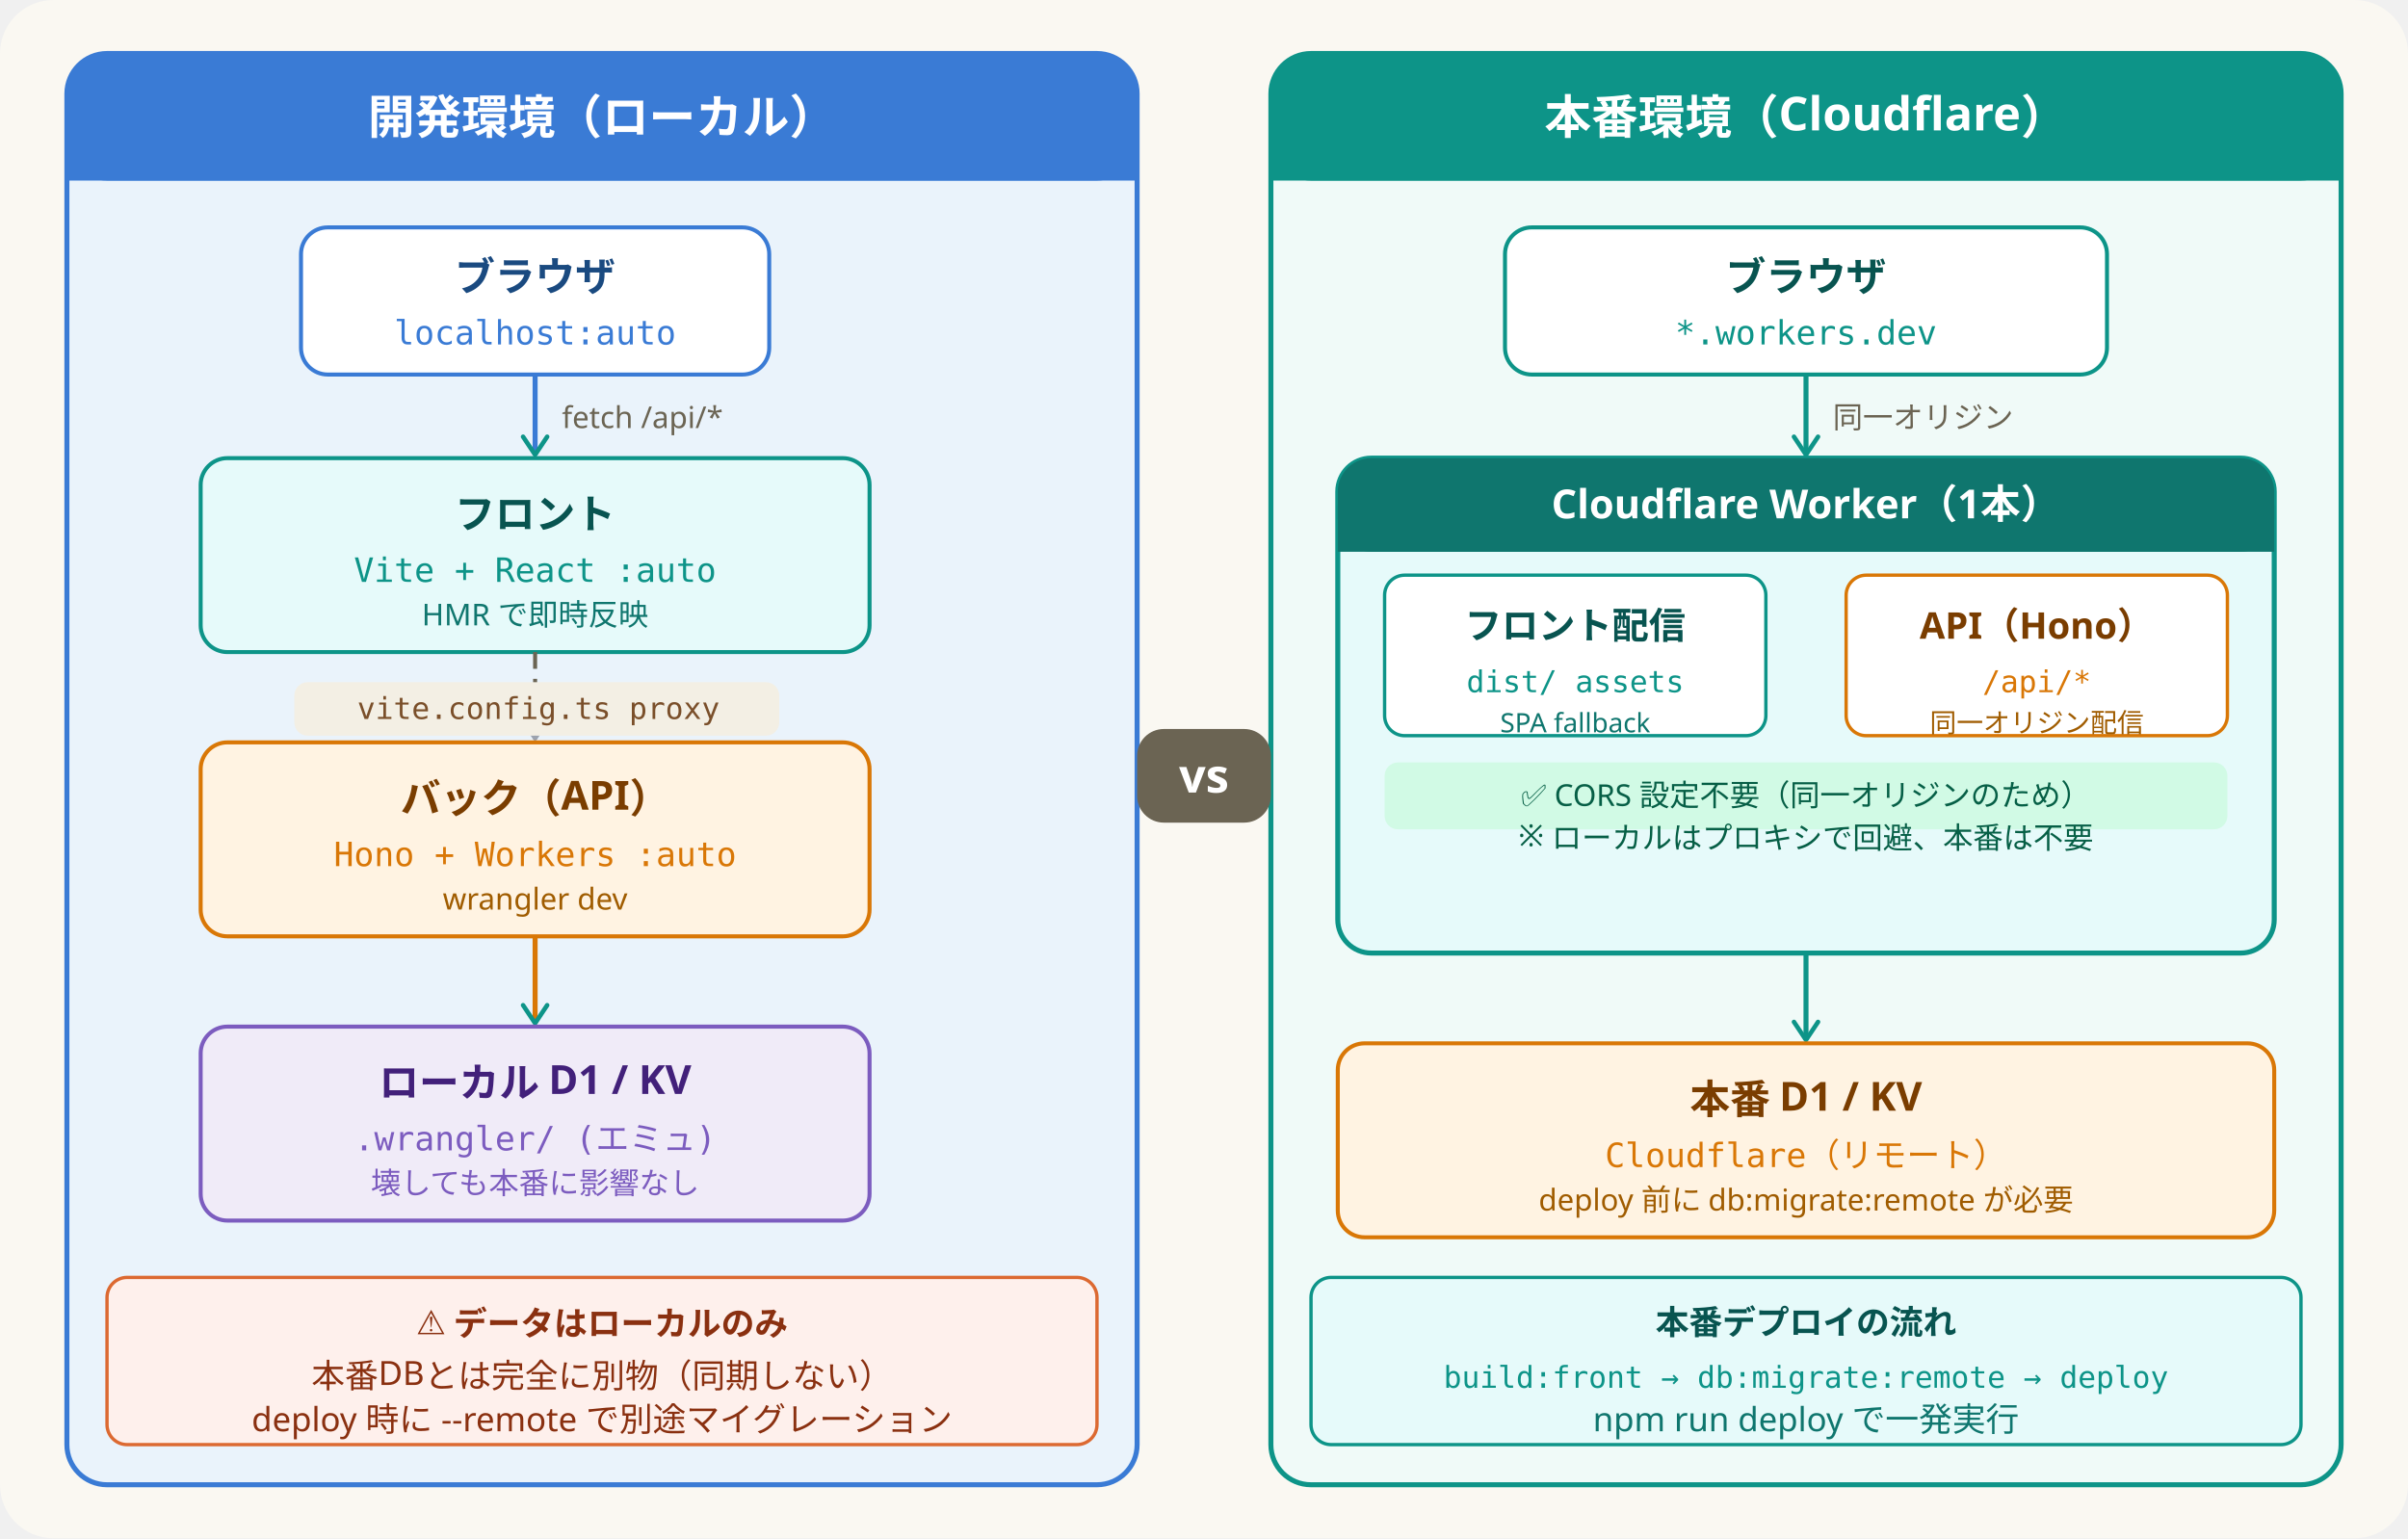
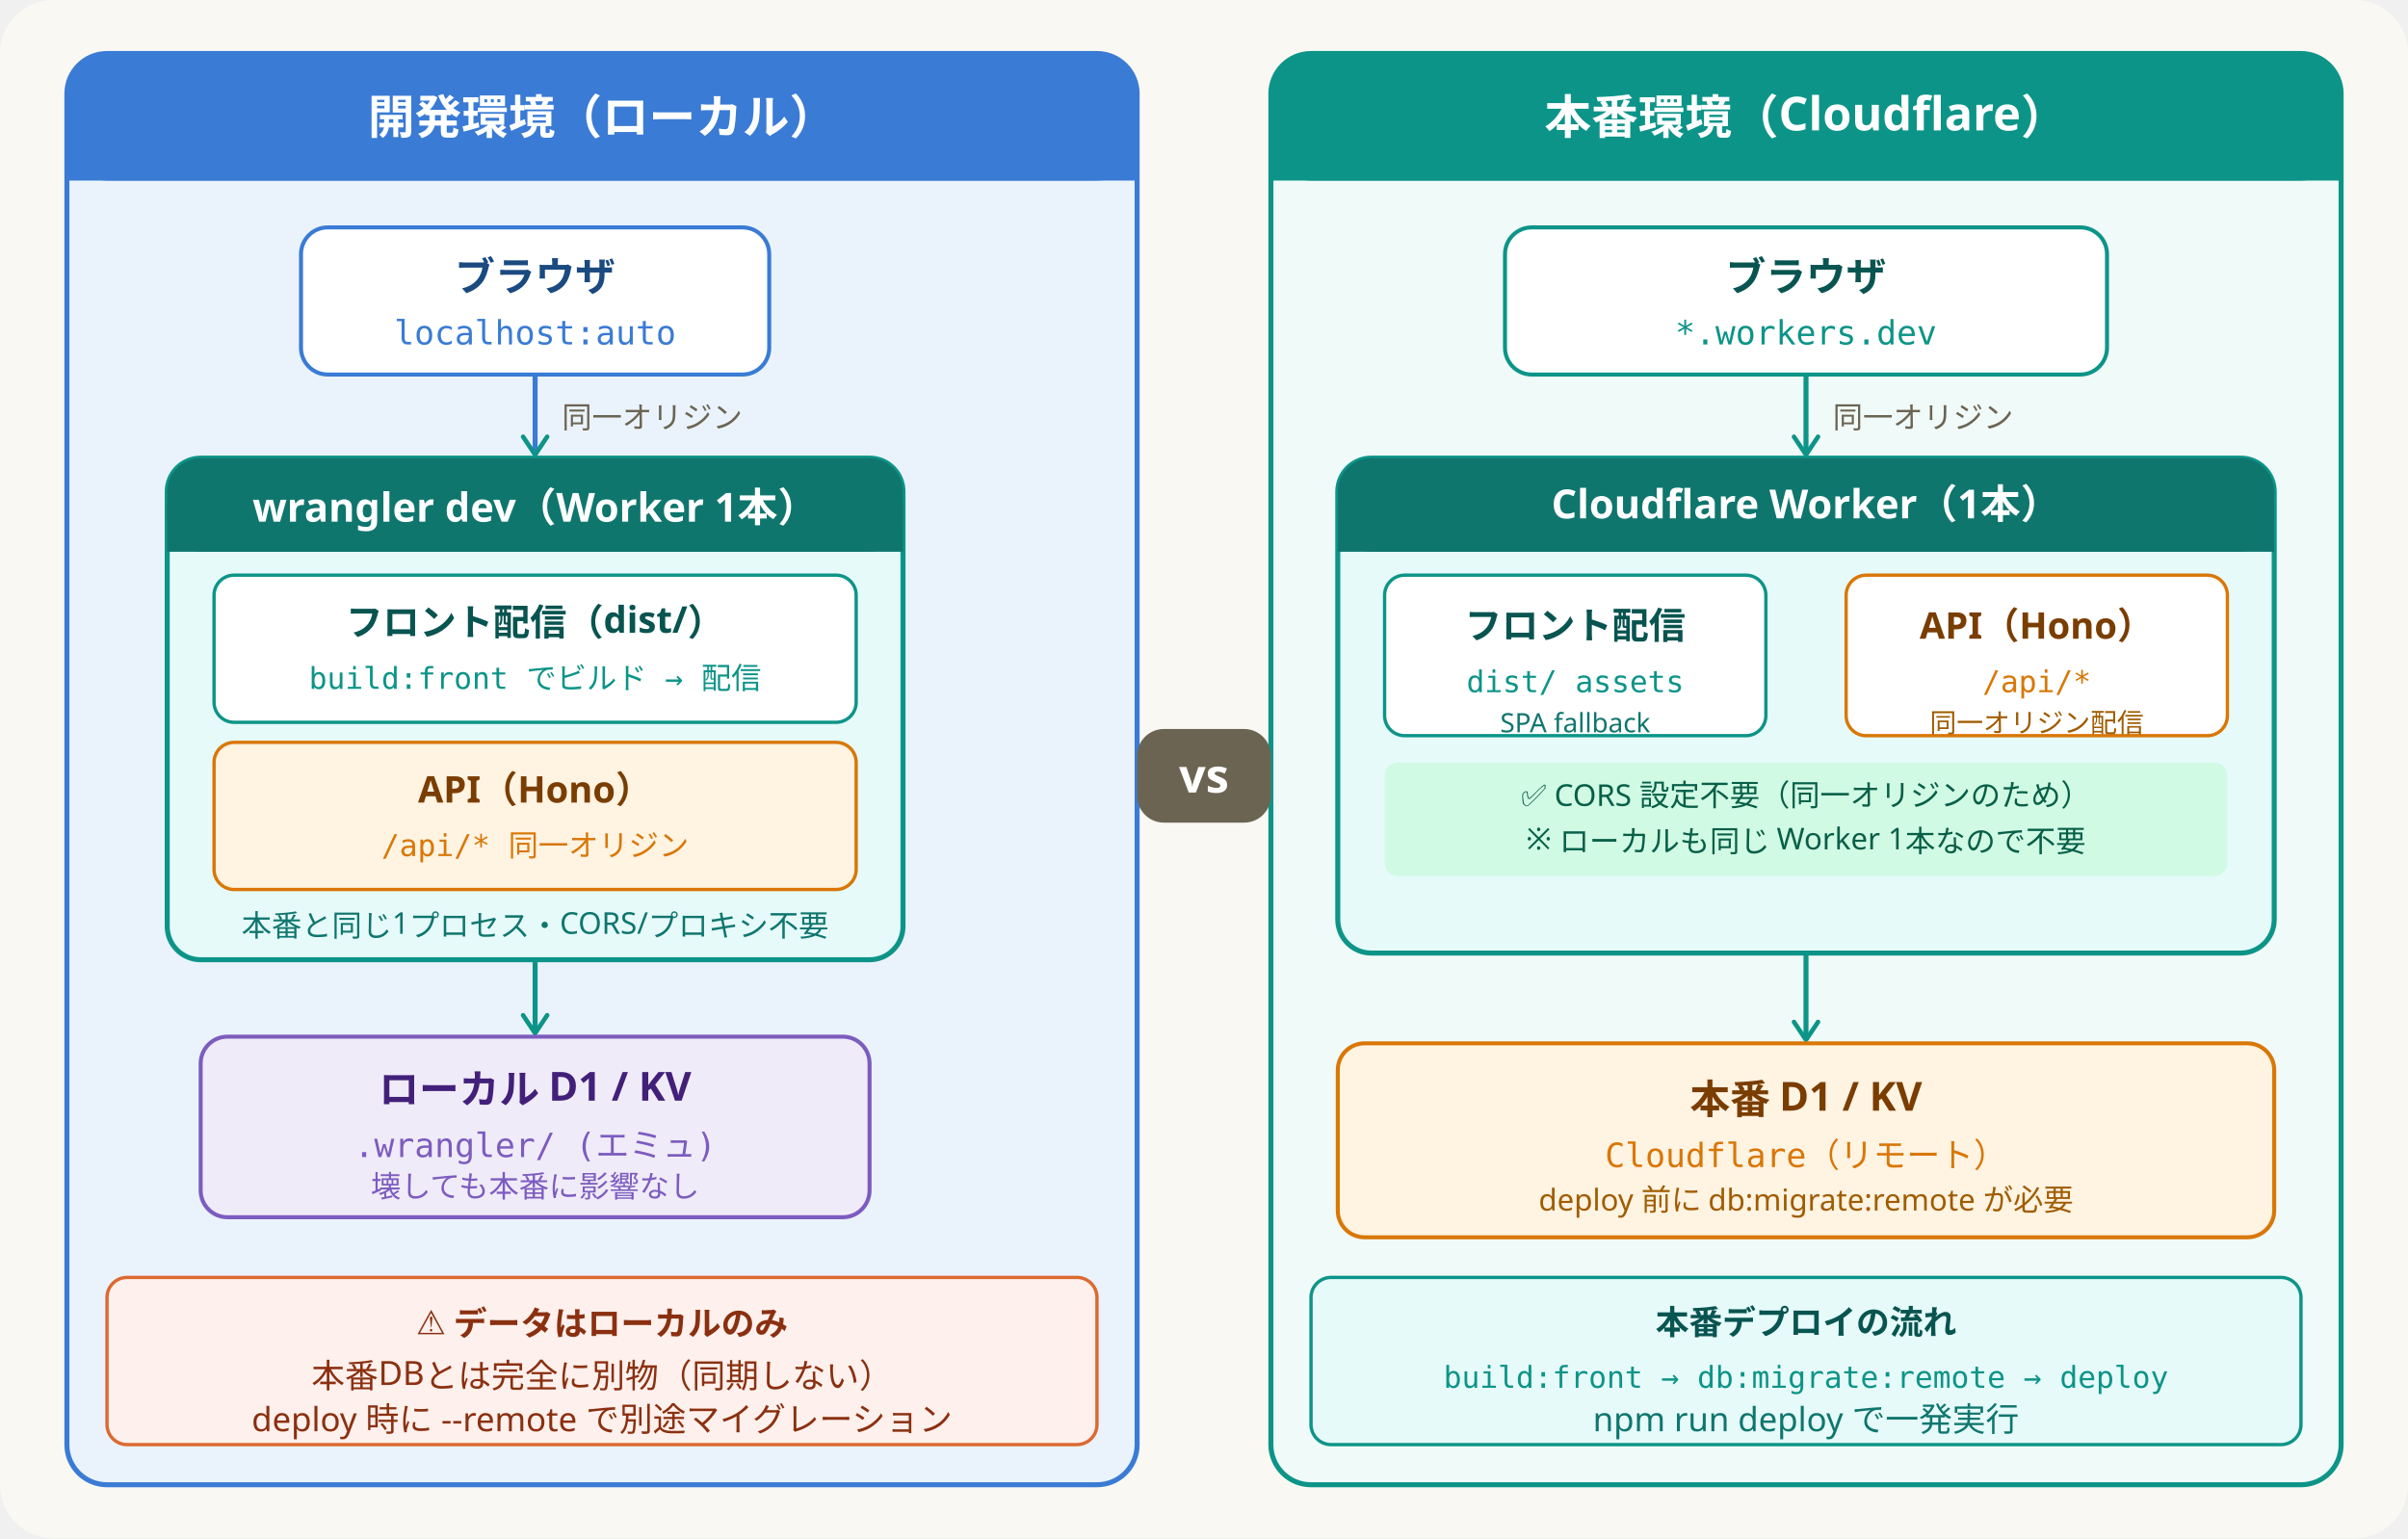
<svg xmlns="http://www.w3.org/2000/svg" width="100%" viewBox="0 0 720 460" role="img">
  <defs>
    <marker id="arr" viewBox="0 0 10 10" refX="8" refY="5" markerWidth="6" markerHeight="6" orient="auto-start-reverse">
      <path d="M2 1L8 5L2 9" fill="none" stroke="context-stroke" stroke-width="1.5" stroke-linecap="round" stroke-linejoin="round" />
    </marker>
    <marker id="arr-gray" viewBox="0 0 10 10" refX="8" refY="5" markerWidth="6" markerHeight="6" orient="auto-start-reverse">
      <path d="M2 1L8 5L2 9" fill="none" stroke="#9ca3af" stroke-width="1.5" stroke-linecap="round" stroke-linejoin="round" />
    </marker>
    <marker id="arr-teal" viewBox="0 0 10 10" refX="8" refY="5" markerWidth="6" markerHeight="6" orient="auto-start-reverse">
      <path d="M2 1L8 5L2 9" fill="none" stroke="#0d9488" stroke-width="1.5" stroke-linecap="round" stroke-linejoin="round" />
    </marker>
  </defs>
  <rect width="720" height="460" rx="16" fill="#faf8f2" />
  <rect x="20" y="16" width="320" height="428" rx="12" fill="#eaf3fb" stroke="#3a7bd5" stroke-width="1.5" />
  <rect x="20" y="16" width="320" height="38" rx="12" fill="#3a7bd5" />
  <rect x="20" y="38" width="320" height="16" fill="#3a7bd5" />
  <text x="180" y="40" text-anchor="middle" font-family="Hiragino Kaku Gothic ProN,Yu Gothic,system-ui,sans-serif" font-size="14" font-weight="700" fill="#fff">開発環境（ローカル）</text>
  <rect x="90" y="68" width="140" height="44" rx="8" fill="#fff" stroke="#3a7bd5" stroke-width="1.2" />
  <text x="160" y="87" text-anchor="middle" font-family="Hiragino Kaku Gothic ProN,Yu Gothic,system-ui,sans-serif" font-size="12" font-weight="600" fill="#1a4a80">ブラウザ</text>
  <text x="160" y="103" text-anchor="middle" font-family="SFMono-Regular,Menlo,Consolas,monospace" font-size="10" fill="#3a7bd5">localhost:auto</text>
  <line x1="160" y1="112" x2="160" y2="136" stroke="#3a7bd5" stroke-width="1.5" marker-end="url(#arr-teal)" />
-   <text x="168" y="128" font-family="Hiragino Kaku Gothic ProN,Yu Gothic,system-ui,sans-serif" font-size="9" fill="#6b6453">fetch /api/*</text>
-   <rect x="60" y="137" width="200" height="58" rx="8" fill="#e6fafa" stroke="#0d9488" stroke-width="1.2" />
-   <text x="160" y="158" text-anchor="middle" font-family="Hiragino Kaku Gothic ProN,Yu Gothic,system-ui,sans-serif" font-size="12" font-weight="600" fill="#085450">フロント</text>
-   <text x="160" y="174" text-anchor="middle" font-family="SFMono-Regular,Menlo,Consolas,monospace" font-size="10" fill="#0d9488">Vite + React  :auto</text>
-   <text x="160" y="187" text-anchor="middle" font-family="Hiragino Kaku Gothic ProN,Yu Gothic,system-ui,sans-serif" font-size="9" fill="#0f766e">HMR で即時反映</text>
-   <line x1="160" y1="195" x2="160" y2="221" stroke="#6b6453" stroke-width="1.2" stroke-dasharray="5 3" marker-end="url(#arr-gray)" />
-   <rect x="88" y="204" width="145" height="16" rx="4" fill="#f3efe4" />
-   <text x="161" y="215" text-anchor="middle" font-family="SFMono-Regular,Menlo,Consolas,monospace" font-size="9" fill="#7a4f2a">vite.config.ts proxy</text>
-   <rect x="60" y="222" width="200" height="58" rx="8" fill="#fff3e2" stroke="#d97706" stroke-width="1.2" />
-   <text x="160" y="243" text-anchor="middle" font-family="Hiragino Kaku Gothic ProN,Yu Gothic,system-ui,sans-serif" font-size="12" font-weight="600" fill="#7a3d00">バック（API）</text>
-   <text x="160" y="259" text-anchor="middle" font-family="SFMono-Regular,Menlo,Consolas,monospace" font-size="10" fill="#d97706">Hono + Workers  :auto</text>
-   <text x="160" y="272" text-anchor="middle" font-family="Hiragino Kaku Gothic ProN,Yu Gothic,system-ui,sans-serif" font-size="9" fill="#a05c00">wrangler dev</text>
-   <line x1="160" y1="280" x2="160" y2="306" stroke="#d97706" stroke-width="1.5" marker-end="url(#arr-teal)" />
-   <rect x="60" y="307" width="200" height="58" rx="8" fill="#f0ebf8" stroke="#7c5cbf" stroke-width="1.2" />
-   <text x="160" y="328" text-anchor="middle" font-family="Hiragino Kaku Gothic ProN,Yu Gothic,system-ui,sans-serif" font-size="12" font-weight="600" fill="#42207a">ローカル D1 / KV</text>
-   <text x="160" y="344" text-anchor="middle" font-family="SFMono-Regular,Menlo,Consolas,monospace" font-size="10" fill="#7c5cbf">.wrangler/ (エミュ)</text>
-   <text x="160" y="357" text-anchor="middle" font-family="Hiragino Kaku Gothic ProN,Yu Gothic,system-ui,sans-serif" font-size="9" fill="#7c5cbf">壊しても本番に影響なし</text>
+   <text x="168" y="128" font-family="Hiragino Kaku Gothic ProN,Yu Gothic,system-ui,sans-serif" font-size="9" fill="#6b6453">同一オリジン</text>
+   <rect x="50" y="137" width="220" height="150" rx="10" fill="#e6fafa" stroke="#0d9488" stroke-width="1.5" />
+   <rect x="50" y="137" width="220" height="28" rx="10" fill="#0f766e" />
+   <rect x="50" y="151" width="220" height="14" fill="#0f766e" />
+   <text x="160" y="156" text-anchor="middle" font-family="Hiragino Kaku Gothic ProN,Yu Gothic,system-ui,sans-serif" font-size="12" font-weight="700" fill="#fff">wrangler dev（Worker 1本）</text>
+   <rect x="64" y="172" width="192" height="44" rx="6" fill="#fff" stroke="#0d9488" stroke-width="1" />
+   <text x="160" y="190" text-anchor="middle" font-family="Hiragino Kaku Gothic ProN,Yu Gothic,system-ui,sans-serif" font-size="11" font-weight="600" fill="#085450">フロント配信（dist/）</text>
+   <text x="160" y="206" text-anchor="middle" font-family="SFMono-Regular,Menlo,Consolas,monospace" font-size="9" fill="#0d9488">build:front でビルド → 配信</text>
+   <rect x="64" y="222" width="192" height="44" rx="6" fill="#fff3e2" stroke="#d97706" stroke-width="1" />
+   <text x="160" y="240" text-anchor="middle" font-family="Hiragino Kaku Gothic ProN,Yu Gothic,system-ui,sans-serif" font-size="11" font-weight="600" fill="#7a3d00">API（Hono）</text>
+   <text x="160" y="256" text-anchor="middle" font-family="SFMono-Regular,Menlo,Consolas,monospace" font-size="9" fill="#d97706">/api/* 同一オリジン</text>
+   <text x="160" y="280" text-anchor="middle" font-family="Hiragino Kaku Gothic ProN,Yu Gothic,system-ui,sans-serif" font-size="9" fill="#0f766e">本番と同じ1プロセス・CORS/プロキシ不要</text>
+   <line x1="160" y1="287" x2="160" y2="309" stroke="#0d9488" stroke-width="1.5" marker-end="url(#arr-teal)" />
+   <rect x="60" y="310" width="200" height="54" rx="8" fill="#f0ebf8" stroke="#7c5cbf" stroke-width="1.2" />
+   <text x="160" y="330" text-anchor="middle" font-family="Hiragino Kaku Gothic ProN,Yu Gothic,system-ui,sans-serif" font-size="12" font-weight="600" fill="#42207a">ローカル D1 / KV</text>
+   <text x="160" y="346" text-anchor="middle" font-family="SFMono-Regular,Menlo,Consolas,monospace" font-size="10" fill="#7c5cbf">.wrangler/ (エミュ)</text>
+   <text x="160" y="358" text-anchor="middle" font-family="Hiragino Kaku Gothic ProN,Yu Gothic,system-ui,sans-serif" font-size="9" fill="#7c5cbf">壊しても本番に影響なし</text>
  <rect x="32" y="382" width="296" height="50" rx="6" fill="#fef0ec" stroke="#dc6931" stroke-width="1" />
  <text x="180" y="399" text-anchor="middle" font-family="Hiragino Kaku Gothic ProN,Yu Gothic,system-ui,sans-serif" font-size="10" font-weight="600" fill="#8a3010">⚠️ データはローカルのみ</text>
  <text x="180" y="415" text-anchor="middle" font-family="Hiragino Kaku Gothic ProN,Yu Gothic,system-ui,sans-serif" font-size="10" fill="#8a3010">本番DBとは完全に別物（同期しない）</text>
  <text x="180" y="428" text-anchor="middle" font-family="Hiragino Kaku Gothic ProN,Yu Gothic,system-ui,sans-serif" font-size="10" fill="#8a3010">deploy 時に --remote で別途マイグレーション</text>
  <rect x="380" y="16" width="320" height="428" rx="12" fill="#f0faf8" stroke="#0d9488" stroke-width="1.5" />
  <rect x="380" y="16" width="320" height="38" rx="12" fill="#0d9488" />
  <rect x="380" y="38" width="320" height="16" fill="#0d9488" />
  <text x="540" y="40" text-anchor="middle" font-family="Hiragino Kaku Gothic ProN,Yu Gothic,system-ui,sans-serif" font-size="14" font-weight="700" fill="#fff">本番環境（Cloudflare）</text>
  <rect x="450" y="68" width="180" height="44" rx="8" fill="#fff" stroke="#0d9488" stroke-width="1.2" />
  <text x="540" y="87" text-anchor="middle" font-family="Hiragino Kaku Gothic ProN,Yu Gothic,system-ui,sans-serif" font-size="12" font-weight="600" fill="#085450">ブラウザ</text>
  <text x="540" y="103" text-anchor="middle" font-family="SFMono-Regular,Menlo,Consolas,monospace" font-size="10" fill="#0d9488">*.workers.dev</text>
  <line x1="540" y1="112" x2="540" y2="136" stroke="#0d9488" stroke-width="1.5" marker-end="url(#arr-teal)" />
  <text x="548" y="128" font-family="Hiragino Kaku Gothic ProN,Yu Gothic,system-ui,sans-serif" font-size="9" fill="#6b6453">同一オリジン</text>
  <rect x="400" y="137" width="280" height="148" rx="10" fill="#e6fafa" stroke="#0d9488" stroke-width="1.5" />
  <rect x="400" y="137" width="280" height="28" rx="10" fill="#0f766e" />
  <rect x="400" y="151" width="280" height="14" fill="#0f766e" />
  <text x="540" y="155" text-anchor="middle" font-family="Hiragino Kaku Gothic ProN,Yu Gothic,system-ui,sans-serif" font-size="12" font-weight="700" fill="#fff">Cloudflare Worker（1本）</text>
  <rect x="414" y="172" width="114" height="48" rx="6" fill="#fff" stroke="#0d9488" stroke-width="1" />
  <text x="471" y="191" text-anchor="middle" font-family="Hiragino Kaku Gothic ProN,Yu Gothic,system-ui,sans-serif" font-size="11" font-weight="600" fill="#085450">フロント配信</text>
  <text x="471" y="207" text-anchor="middle" font-family="SFMono-Regular,Menlo,Consolas,monospace" font-size="9" fill="#0d9488">dist/ assets</text>
  <text x="471" y="219" text-anchor="middle" font-family="Hiragino Kaku Gothic ProN,Yu Gothic,system-ui,sans-serif" font-size="8" fill="#0f766e">SPA fallback</text>
  <rect x="552" y="172" width="114" height="48" rx="6" fill="#fff" stroke="#d97706" stroke-width="1" />
  <text x="609" y="191" text-anchor="middle" font-family="Hiragino Kaku Gothic ProN,Yu Gothic,system-ui,sans-serif" font-size="11" font-weight="600" fill="#7a3d00">API（Hono）</text>
  <text x="609" y="207" text-anchor="middle" font-family="SFMono-Regular,Menlo,Consolas,monospace" font-size="9" fill="#d97706">/api/*</text>
  <text x="609" y="219" text-anchor="middle" font-family="Hiragino Kaku Gothic ProN,Yu Gothic,system-ui,sans-serif" font-size="8" fill="#a05c00">同一オリジン配信</text>
-   <rect x="414" y="228" width="252" height="20" rx="4" fill="#d1fae5" />
+   <rect x="414" y="228" width="252" height="34" rx="4" fill="#d1fae5" />
  <text x="540" y="241" text-anchor="middle" font-family="Hiragino Kaku Gothic ProN,Yu Gothic,system-ui,sans-serif" font-size="9" fill="#065f46">✅ CORS 設定不要（同一オリジンのため）</text>
-   <text x="540" y="253" text-anchor="middle" font-family="Hiragino Kaku Gothic ProN,Yu Gothic,system-ui,sans-serif" font-size="9" fill="#065f46">※ ローカルはプロキシで回避、本番は不要</text>
+   <text x="540" y="254" text-anchor="middle" font-family="Hiragino Kaku Gothic ProN,Yu Gothic,system-ui,sans-serif" font-size="9" fill="#065f46">※ ローカルも同じ Worker 1本なので不要</text>
  <line x1="540" y1="285" x2="540" y2="311" stroke="#0d9488" stroke-width="1.5" marker-end="url(#arr-teal)" />
  <rect x="400" y="312" width="280" height="58" rx="8" fill="#fff3e2" stroke="#d97706" stroke-width="1.2" />
  <text x="540" y="333" text-anchor="middle" font-family="Hiragino Kaku Gothic ProN,Yu Gothic,system-ui,sans-serif" font-size="12" font-weight="600" fill="#7a3d00">本番 D1 / KV</text>
  <text x="540" y="349" text-anchor="middle" font-family="SFMono-Regular,Menlo,Consolas,monospace" font-size="10" fill="#d97706">Cloudflare（リモート）</text>
  <text x="540" y="362" text-anchor="middle" font-family="Hiragino Kaku Gothic ProN,Yu Gothic,system-ui,sans-serif" font-size="9" fill="#a05c00">deploy 前に db:migrate:remote が必要</text>
  <rect x="392" y="382" width="296" height="50" rx="6" fill="#e6fafa" stroke="#0d9488" stroke-width="1" />
  <text x="540" y="399" text-anchor="middle" font-family="Hiragino Kaku Gothic ProN,Yu Gothic,system-ui,sans-serif" font-size="10" font-weight="600" fill="#085450">本番デプロイの流れ</text>
  <text x="540" y="415" text-anchor="middle" font-family="SFMono-Regular,Menlo,Consolas,monospace" font-size="9" fill="#0d9488">build:front → db:migrate:remote → deploy</text>
  <text x="540" y="428" text-anchor="middle" font-family="Hiragino Kaku Gothic ProN,Yu Gothic,system-ui,sans-serif" font-size="10" fill="#0f766e">npm run deploy で一発実行</text>
  <rect x="340" y="218" width="40" height="28" rx="8" fill="#6b6453" />
  <text x="360" y="237" text-anchor="middle" font-family="Hiragino Kaku Gothic ProN,Yu Gothic,system-ui,sans-serif" font-size="14" font-weight="700" fill="#fff">vs</text>
</svg>
